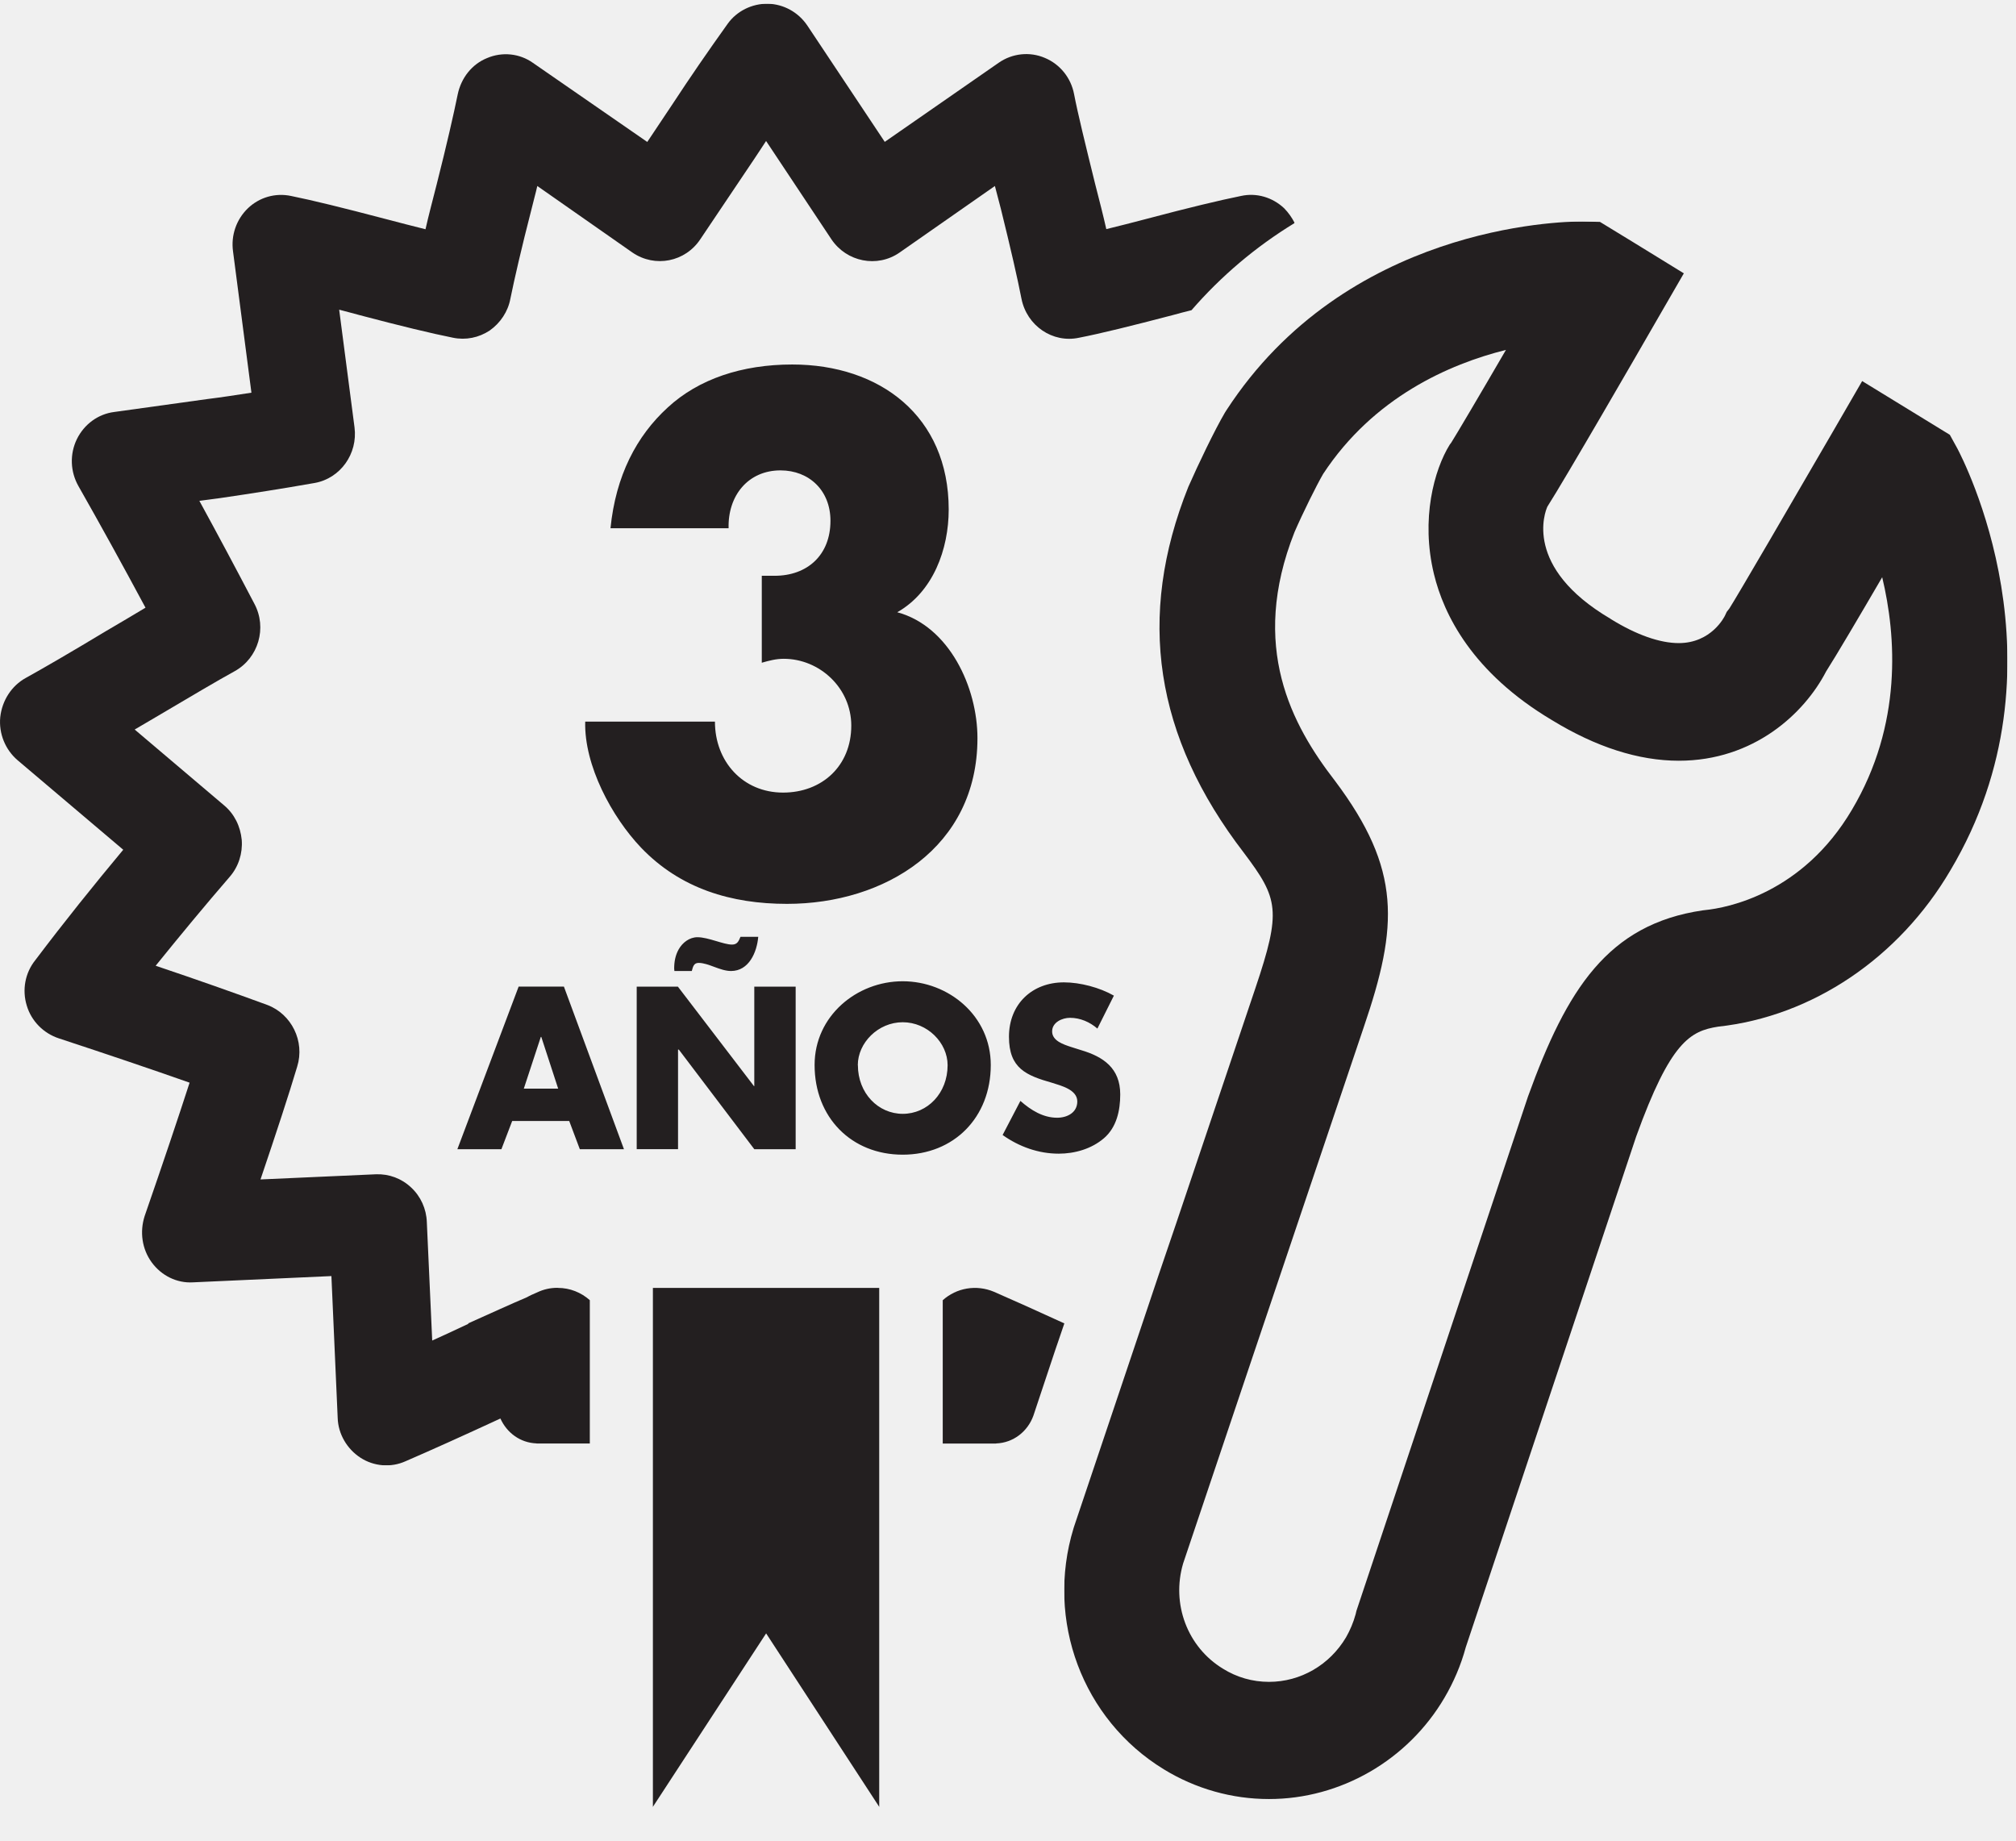
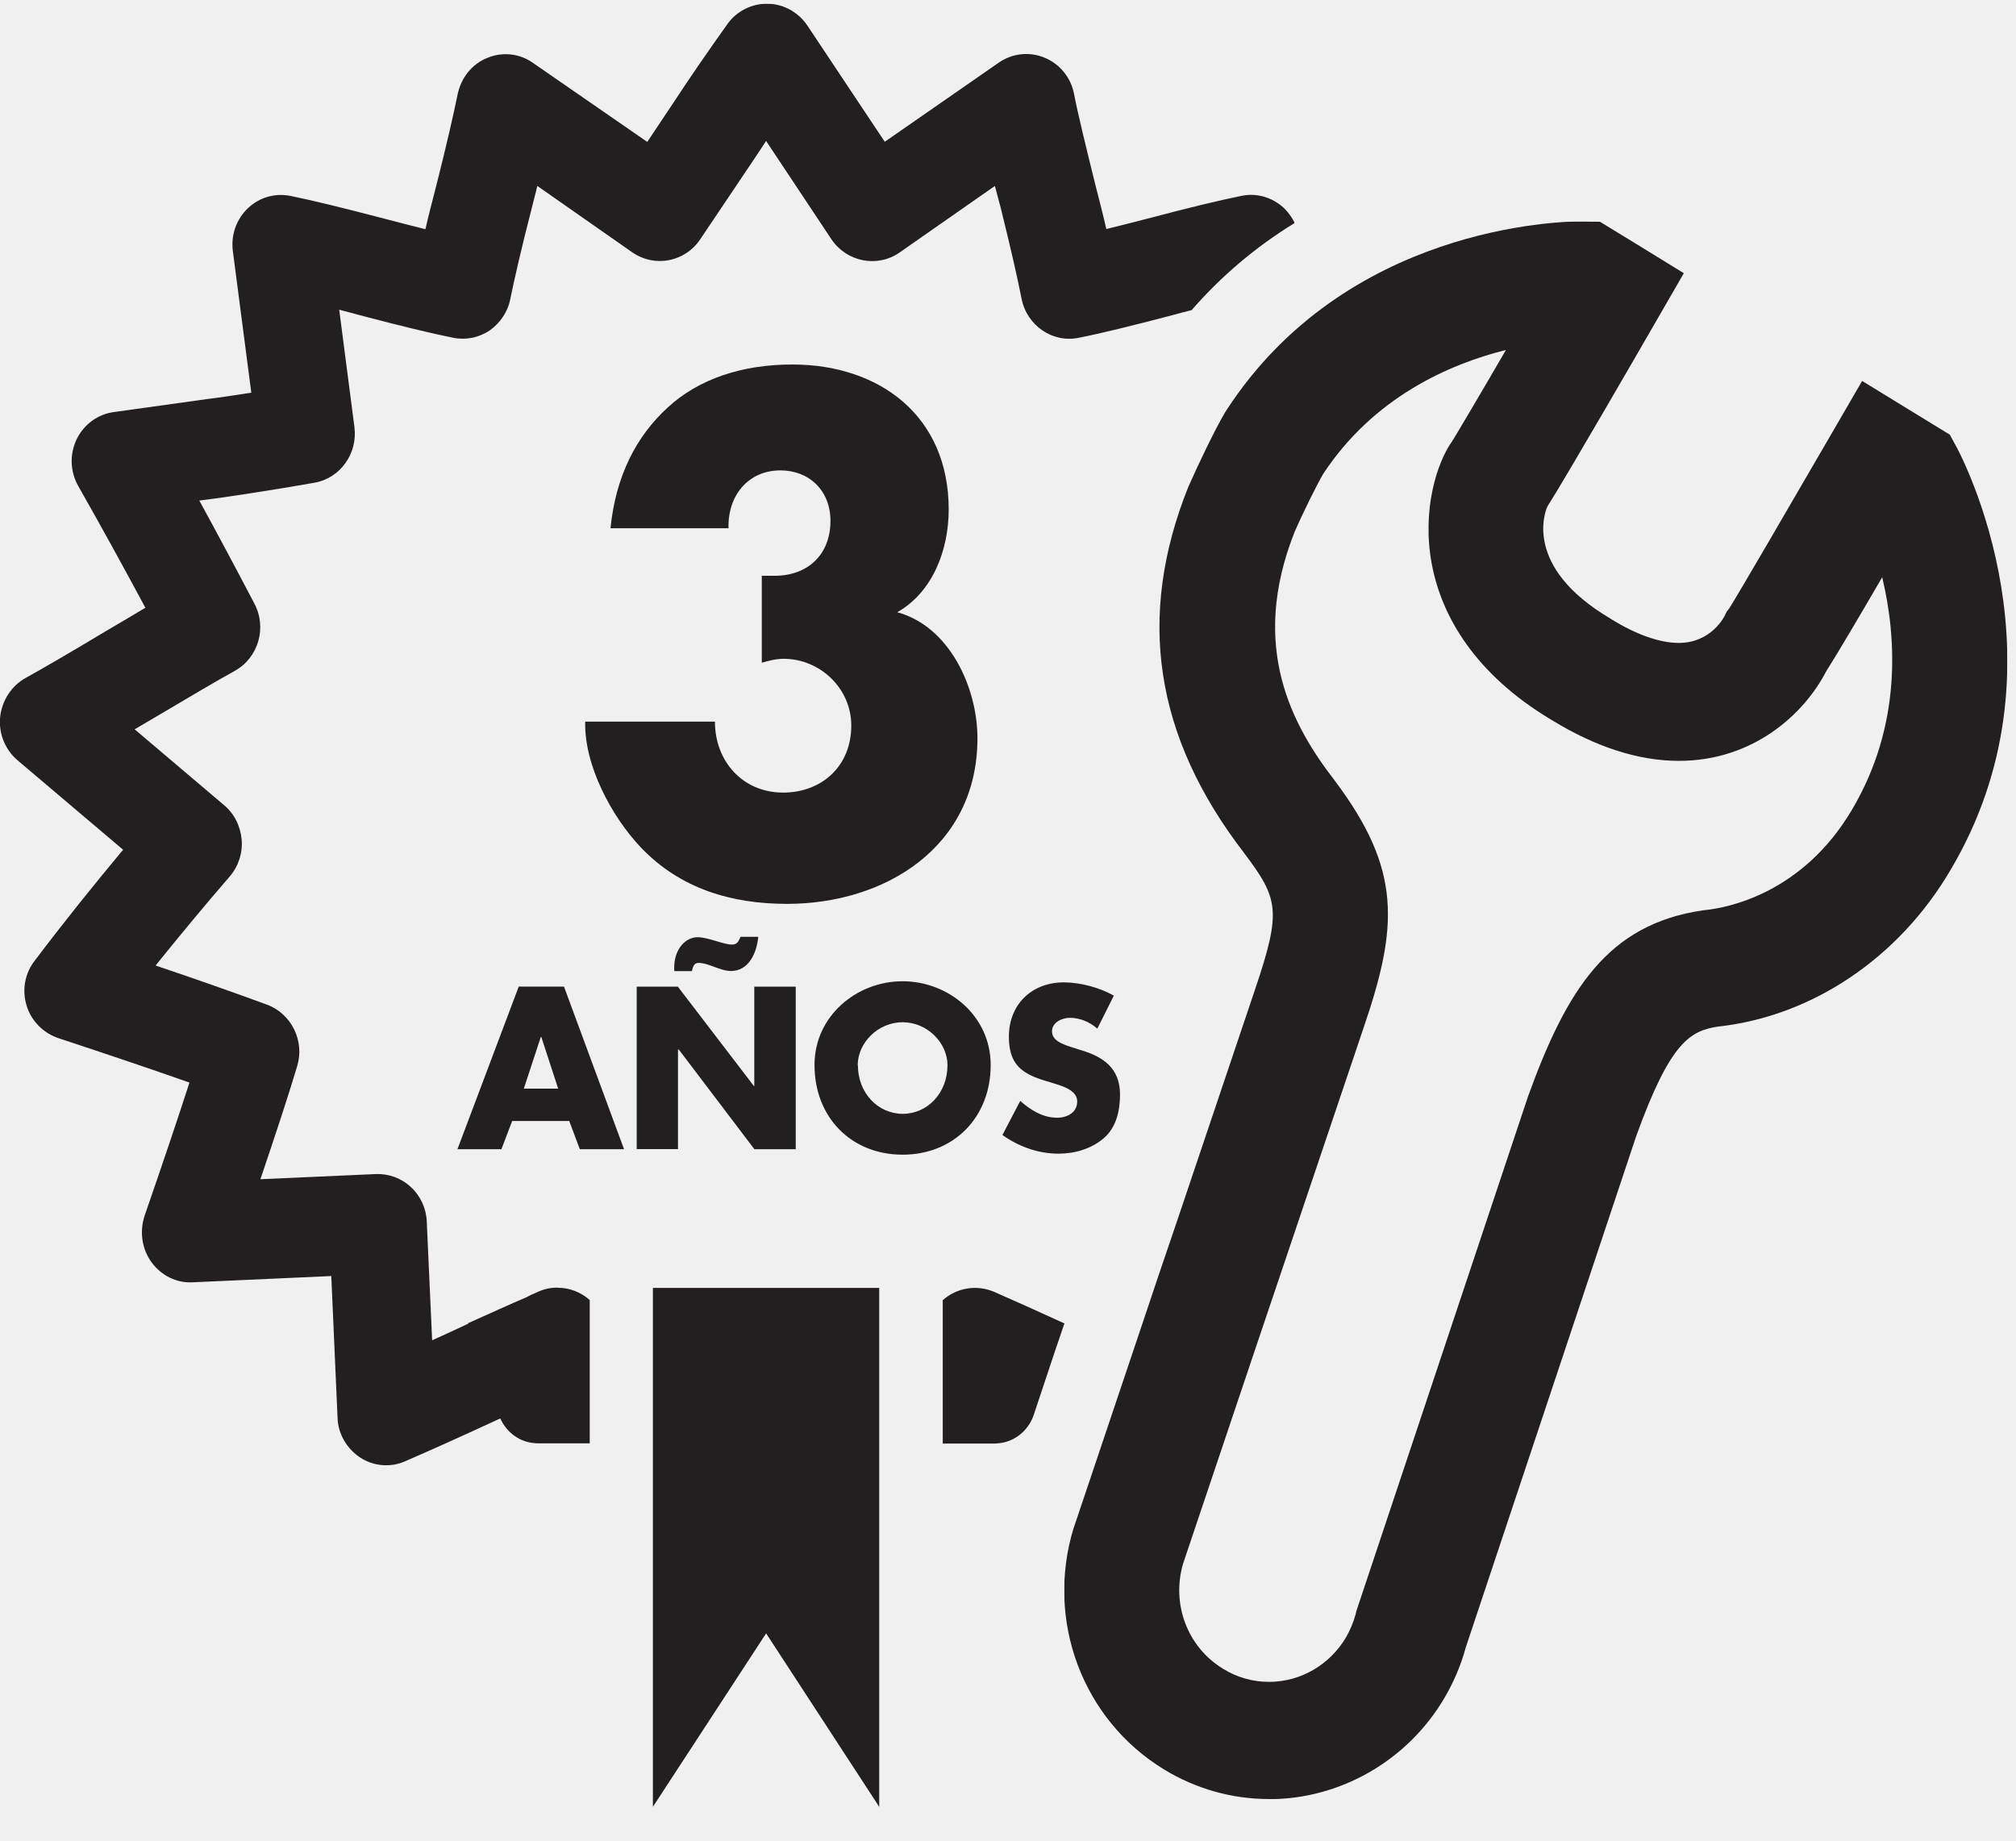
<svg xmlns="http://www.w3.org/2000/svg" xmlns:xlink="http://www.w3.org/1999/xlink" width="46" height="42" viewBox="0 0 46 42">
  <defs>
    <path id="a" d="M21.56 36.08V.084H.036V36.08z" />
    <path id="c" d="M.017 11.92H5.19V.072H.017z" />
    <path id="e" d="M0 33.42V.066h29.54V33.42z" />
  </defs>
  <g fill="none" fill-rule="evenodd">
-     <path d="M13.93 12.052c.12-1.196.593-2.104 1.307-2.755.704-.65 1.695-.98 2.84-.98 1.997 0 3.57 1.177 3.57 3.308 0 .908-.355 1.88-1.174 2.345 1.186.32 1.83 1.712 1.83 2.874 0 2.498-2.123 3.78-4.345 3.78-1.27 0-2.433-.345-3.33-1.282-.665-.697-1.302-1.877-1.275-2.877h2.96c0 .91.637 1.62 1.555 1.62.887 0 1.556-.608 1.556-1.528 0-.86-.723-1.525-1.542-1.525-.176 0-.342.044-.5.09v-1.984h.293c.742 0 1.274-.468 1.274-1.255 0-.692-.487-1.15-1.14-1.15-.74 0-1.205.578-1.184 1.32H13.93zM12.35 23.66h-.01l-.388 1.18h.784l-.385-1.18zm-.663 1.918l-.246.644h-1.005l1.398-3.71h1.033l1.37 3.71H13.23l-.242-.644h-1.3zM15.388 22.155l-.005-.055c0-.157.027-.304.104-.44.085-.15.243-.275.427-.275.248 0 .592.168.788.168.117 0 .15-.07.194-.177h.405c-.03.356-.215.78-.62.78-.252 0-.514-.185-.74-.185-.114 0-.13.093-.156.185h-.396zm-.86.358h.94l1.736 2.27h.007v-2.27h.944v3.71h-.943l-1.723-2.274h-.018v2.272h-.943v-3.71zM19.575 24.305c0 .64.463 1.11 1.024 1.11.562 0 1.023-.47 1.023-1.11 0-.51-.46-.98-1.024-.98-.562 0-1.025.47-1.025.98m3.034-.005c0 1.198-.843 2.047-2.01 2.047-1.17 0-2.01-.85-2.01-2.047 0-1.12.964-1.91 2.01-1.91 1.048 0 2.01.79 2.01 1.91M25.04 23.47c-.173-.15-.392-.246-.626-.246-.173 0-.407.1-.407.31 0 .216.26.298.428.354l.234.074c.505.15.892.41.892 1.01 0 .368-.083.75-.37.998-.287.247-.67.354-1.034.354-.46 0-.903-.158-1.28-.426l.406-.778c.24.212.518.384.838.384.225 0 .46-.113.46-.372 0-.27-.373-.36-.575-.425-.59-.168-.984-.328-.984-1.05 0-.748.53-1.242 1.254-1.242.37 0 .817.118 1.14.303l-.377.753z" fill="#231F20" />
+     <path d="M13.93 12.052c.12-1.196.593-2.104 1.307-2.755.704-.65 1.695-.98 2.84-.98 1.997 0 3.57 1.177 3.57 3.308 0 .908-.355 1.88-1.174 2.345 1.186.32 1.83 1.712 1.83 2.874 0 2.498-2.123 3.78-4.345 3.78-1.27 0-2.433-.345-3.33-1.282-.665-.697-1.302-1.877-1.275-2.877h2.96c0 .91.637 1.62 1.555 1.62.887 0 1.556-.608 1.556-1.528 0-.86-.723-1.525-1.542-1.525-.176 0-.342.044-.5.09v-1.984h.293c.742 0 1.274-.468 1.274-1.255 0-.692-.49-1.15-1.14-1.15-.74 0-1.207.578-1.186 1.32H13.93zM12.35 23.66h-.01l-.388 1.18h.784l-.385-1.18zm-.663 1.918l-.246.644h-1.003l1.398-3.71h1.033l1.37 3.71H13.23l-.242-.644h-1.3zm3.7-3.423l-.004-.055c0-.157.027-.304.104-.44.085-.15.243-.275.427-.275.248 0 .592.168.788.168.117 0 .15-.07.194-.177h.405c-.03.356-.213.78-.62.78-.25 0-.512-.185-.74-.185-.112 0-.13.095-.154.187h-.396zm-.86.358h.94l1.737 2.27h.007v-2.27h.946v3.71h-.943L15.49 23.95h-.02v2.27h-.942v-3.71zm5.048 1.792c0 .64.463 1.11 1.024 1.11.56 0 1.02-.47 1.02-1.11 0-.51-.46-.98-1.023-.98-.562 0-1.025.47-1.025.98m3.034-.005c0 1.198-.843 2.047-2.01 2.047-1.17 0-2.01-.85-2.01-2.047 0-1.12.964-1.91 2.01-1.91 1.048 0 2.01.79 2.01 1.91m2.433-.83c-.174-.15-.393-.246-.627-.246-.173 0-.407.1-.407.31 0 .216.26.298.428.354l.234.074c.504.15.89.41.89 1.01 0 .368-.082.75-.37.998-.286.247-.67.354-1.033.354-.46 0-.903-.158-1.28-.426l.406-.778c.24.212.52.384.84.384.225 0 .46-.113.46-.372 0-.27-.373-.36-.575-.425-.59-.168-.984-.328-.984-1.05 0-.748.53-1.242 1.255-1.242.37 0 .817.118 1.14.303l-.377.753z" fill="#231F20" />
    <g transform="translate(24.245 4.97)">
      <mask id="b" fill="#fff">
        <use xlink:href="#a" />
      </mask>
-       <path d="M2.75 30.708c-.27.917.096 1.903.91 2.398.314.196.674.3 1.05.3.72 0 1.384-.385 1.758-1.016.09-.158.167-.335.22-.53l.017-.073L10.62 20.05c.886-2.447 1.82-3.93 3.988-4.248l.052-.006c.502-.05 2.222-.373 3.352-2.29 1.152-1.942 1.013-3.956.69-5.305-.52.892-1.062 1.81-1.28 2.15-.495.958-1.65 2.037-3.36 2.037-.917 0-1.892-.312-2.898-.928-1.82-1.085-2.467-2.41-2.69-3.332-.304-1.253.004-2.378.36-2.952l.036-.048c.106-.167.646-1.08 1.247-2.114-1.294.323-3.02 1.08-4.17 2.828-.15.257-.465.892-.654 1.328-1.038 2.62-.056 4.41.92 5.673 1.525 2.03 1.446 3.318.663 5.614l-1.81 5.37c-.057.164-.72 2.13-.732 2.17l-1.584 4.71zm1.96 5.372c-.844 0-1.675-.234-2.402-.68-1.853-1.134-2.7-3.396-2.057-5.5l.012-.038 1.592-4.736c.002-.014.648-1.93.738-2.183l1.805-5.36c.6-1.78.527-2.048-.26-3.093C2.1 11.838 1.682 9.105 2.87 6.138l.02-.044c.193-.44.58-1.252.818-1.655l.032-.05C6.464.2 11.32.083 11.862.083l.4.01.802.49 1.112.684-.66 1.142c-.35.61-2.066 3.577-2.453 4.18-.056.12-.552 1.385 1.434 2.557l.022.015c.573.354 1.11.543 1.54.543.746 0 1.043-.6 1.057-.63l.038-.082.06-.077c.174-.27 1.484-2.52 2.358-4.028l.673-1.162 2 1.226.175.318c.102.2 2.612 4.956-.16 9.617-1.172 2-3.153 3.337-5.303 3.57-.633.1-1.085.338-1.868 2.505L9.2 32.617c-.11.408-.278.798-.485 1.15-.837 1.428-2.373 2.313-4.005 2.313z" fill="#231F20" mask="url(#b)" />
+       <path d="M2.75 30.708c-.27.917.096 1.903.91 2.398.314.196.674.3 1.05.3.72 0 1.384-.385 1.758-1.016.09-.158.167-.335.22-.53l.017-.073L10.62 20.05c.886-2.447 1.82-3.93 3.988-4.248l.052-.006c.502-.05 2.222-.373 3.352-2.29 1.152-1.942 1.013-3.956.69-5.305-.52.894-1.062 1.81-1.28 2.15-.495.96-1.65 2.04-3.36 2.04-.917 0-1.892-.313-2.898-.93-1.82-1.084-2.467-2.41-2.69-3.33-.304-1.254.004-2.38.36-2.953l.036-.048c.106-.168.646-1.08 1.247-2.115-1.294.323-3.02 1.08-4.17 2.828-.15.257-.465.892-.654 1.328-1.038 2.62-.056 4.41.92 5.674 1.525 2.03 1.446 3.318.663 5.614l-1.81 5.37c-.057.164-.72 2.13-.732 2.17l-1.584 4.71zm1.96 5.372c-.844 0-1.675-.234-2.402-.68-1.853-1.134-2.7-3.396-2.057-5.5l.014-.038 1.592-4.736c.002-.014.648-1.93.738-2.183l1.805-5.36c.6-1.78.526-2.048-.26-3.093C2.1 11.838 1.68 9.105 2.87 6.138l.02-.044c.193-.44.58-1.252.818-1.655l.032-.05C6.464.2 11.32.08 11.862.08l.4.01.802.49 1.112.684-.66 1.142c-.35.61-2.066 3.576-2.453 4.18-.056.12-.552 1.384 1.434 2.556l.022.015c.57.354 1.11.543 1.54.543.744 0 1.04-.6 1.055-.63l.038-.082.06-.076c.174-.27 1.484-2.52 2.358-4.028l.674-1.162 2 1.226.175.32c.1.2 2.61 4.955-.16 9.616-1.173 2-3.154 3.337-5.304 3.57-.633.1-1.085.338-1.868 2.505L9.2 32.62c-.11.408-.278.798-.485 1.15-.837 1.428-2.373 2.313-4.005 2.313z" fill="#231F20" mask="url(#b)" />
    </g>
    <g transform="translate(14.876 29.314)">
      <mask id="d" fill="#fff">
        <use xlink:href="#c" />
      </mask>
      <path fill="#231F20" mask="url(#d)" d="M5.19 11.92L2.605 7.956.017 11.92V.072H5.19" />
    </g>
-     <path fill="#231F20" d="M13.456 27.827v.075M24.284 30.196c-.637-.293-1.17-.53-1.603-.72-.406-.172-.86-.088-1.17.192v3.27h1.218v-.002c.392-.014.72-.272.85-.633l.503-1.51c0-.006.093-.262.204-.597" />
+     <path fill="#231F20" d="M13.456 27.827v.075m10.828 2.294c-.637-.293-1.17-.53-1.603-.72-.404-.172-.86-.088-1.17.192v3.27h1.22v-.002c.39-.014.72-.272.85-.633l.503-1.51c0-.006.093-.262.204-.597" />
    <g transform="translate(0 .017)">
      <mask id="f" fill="#fff">
        <use xlink:href="#e" />
      </mask>
-       <path d="M29.3 4.734c-.266-.25-.63-.357-.982-.28-.496.1-1.216.274-2.125.515-.35.092-.662.172-.95.242-.068-.304-.156-.647-.255-1.032-.225-.912-.394-1.6-.48-2.046-.07-.374-.323-.687-.67-.83-.342-.146-.74-.104-1.05.112l-2.6 1.805L18.42.564c-.205-.303-.54-.487-.898-.496-.36-.005-.71.165-.92.46-.442.618-.865 1.232-1.243 1.81l-.59.884-2.608-1.804c-.304-.216-.7-.258-1.047-.11-.347.14-.592.454-.67.828-.093.455-.25 1.146-.478 2.046-.097.385-.19.728-.257 1.032-.28-.07-.594-.15-.945-.243-.92-.242-1.63-.417-2.12-.516-.36-.077-.726.03-.987.28-.265.255-.39.62-.34.983l.42 3.225c-.345.053-.683.106-1.018.147l-2.11.293c-.37.046-.688.28-.855.62-.167.345-.15.744.036 1.072.512.9 1.023 1.83 1.53 2.774-.27.16-.566.34-.912.54-.81.488-1.42.842-1.82 1.063-.323.178-.54.514-.582.892-.038.375.115.746.396.986l2.41 2.042c-.67.804-1.345 1.643-2.007 2.52-.234.292-.304.68-.194 1.037.105.353.382.633.735.748 1.094.36 2.094.698 2.98 1.01-.26.803-.598 1.81-1.026 3.045-.115.36-.06.75.16 1.053.222.305.575.48.942.458l3.16-.143.143 3.233c.01.37.214.714.522.913.304.196.69.23 1.024.08.56-.242 1.29-.57 2.167-.976.146.324.45.554.824.568v.002h1.216V29.65c-.198-.177-.455-.28-.725-.28l-.015-.002c-.16 0-.312.033-.463.105-.084.036-.162.07-.232.11-.383.162-.824.366-1.34.596 0 .004.005.007.005.01-.293.14-.565.263-.826.382l-.123-2.704c-.01-.3-.14-.588-.36-.79-.216-.205-.504-.31-.797-.3l-2.638.118c.365-1.078.644-1.928.837-2.574.18-.58-.13-1.2-.683-1.408-.75-.275-1.598-.575-2.546-.894.57-.706 1.13-1.382 1.69-2.03.2-.23.297-.534.274-.84-.03-.312-.168-.593-.403-.79l-2.04-1.73c.146-.084.3-.174.46-.27.823-.486 1.428-.845 1.82-1.06.543-.3.747-.99.45-1.542-.416-.795-.835-1.58-1.254-2.346l.475-.063c.706-.103 1.43-.217 2.158-.345.583-.105.986-.665.907-1.27l-.35-2.684c.152.042.31.08.472.126.923.244 1.638.417 2.125.514.292.06.59 0 .84-.166.24-.17.416-.43.47-.726.092-.45.25-1.142.484-2.05.042-.18.092-.35.13-.52l2.173 1.52c.514.35 1.203.213 1.547-.306L17.21 3.61c.09-.137.18-.27.27-.41l1.49 2.242c.348.52 1.048.656 1.554.305l2.177-1.52c.044.17.09.34.136.52.225.91.383 1.602.47 2.05.122.62.712 1.02 1.31.893.5-.097 1.196-.27 2.13-.514.154-.044.302-.08.44-.115.673-.776 1.465-1.448 2.354-1.99-.063-.123-.142-.236-.24-.336" fill="#231F20" mask="url(#f)" />
+       <path d="M29.3 4.734c-.266-.25-.63-.357-.982-.28-.496.1-1.216.274-2.125.515-.35.09-.662.17-.95.24-.068-.304-.156-.647-.255-1.03-.225-.914-.394-1.6-.48-2.048-.07-.374-.323-.687-.67-.83-.342-.146-.74-.104-1.05.112l-2.6 1.805L18.42.563c-.205-.303-.54-.487-.898-.496-.36-.005-.71.165-.92.46-.442.618-.865 1.232-1.243 1.81l-.59.884-2.61-1.804c-.304-.216-.7-.258-1.047-.11-.347.14-.592.454-.67.828-.093.455-.25 1.146-.478 2.046-.097.385-.19.728-.257 1.032-.28-.07-.595-.15-.946-.243-.92-.24-1.63-.415-2.12-.514-.36-.077-.726.03-.987.28-.265.255-.39.62-.34.983l.42 3.224c-.345.053-.683.106-1.018.147l-2.11.294c-.37.046-.69.28-.856.62-.166.345-.15.744.037 1.072.512.9 1.023 1.83 1.53 2.774-.27.16-.566.34-.912.54-.81.487-1.42.84-1.82 1.062-.323.178-.54.514-.582.892-.038.375.115.746.396.986l2.41 2.042c-.67.804-1.346 1.643-2.008 2.52-.234.292-.304.68-.194 1.037.106.35.383.63.736.746 1.094.36 2.094.698 2.98 1.01-.26.803-.598 1.81-1.026 3.045-.115.36-.06.75.16 1.054.222.305.575.48.942.458l3.16-.143.143 3.232c.01.37.214.714.522.913.304.196.69.23 1.024.08.56-.242 1.29-.57 2.167-.976.146.323.45.553.824.567v.002h1.217v-3.27c-.198-.178-.455-.28-.725-.28l-.015-.003c-.16 0-.312.033-.463.105-.084.036-.162.07-.232.11-.383.162-.824.366-1.34.596 0 .003.005.006.005.01-.293.14-.565.262-.826.38l-.122-2.703c-.01-.3-.14-.588-.36-.79-.217-.205-.505-.31-.798-.3l-2.638.118c.365-1.078.644-1.928.837-2.574.18-.58-.13-1.2-.683-1.408-.75-.275-1.598-.575-2.546-.894.57-.707 1.13-1.383 1.69-2.03.2-.23.298-.535.275-.84-.03-.313-.168-.594-.403-.79l-2.04-1.73.46-.27c.823-.487 1.428-.846 1.82-1.06.543-.3.747-.99.45-1.543-.416-.795-.835-1.58-1.254-2.346l.474-.063c.706-.103 1.43-.217 2.158-.345.583-.105.986-.665.907-1.27L7.74 7.05c.15.04.31.08.47.125.924.244 1.64.417 2.126.514.292.06.59 0 .84-.168.24-.17.416-.43.47-.726.092-.45.25-1.142.484-2.05.042-.18.092-.35.13-.52l2.173 1.52c.514.35 1.203.213 1.547-.306l1.23-1.83c.09-.137.18-.27.27-.41l1.49 2.242c.348.52 1.048.656 1.554.305l2.177-1.52.138.52c.225.91.383 1.602.47 2.05.122.62.712 1.02 1.31.893.5-.097 1.196-.27 2.13-.514.154-.044.302-.08.44-.115.673-.774 1.465-1.446 2.354-1.99-.062-.12-.14-.234-.24-.334" fill="#231F20" mask="url(#f)" />
    </g>
  </g>
</svg>
